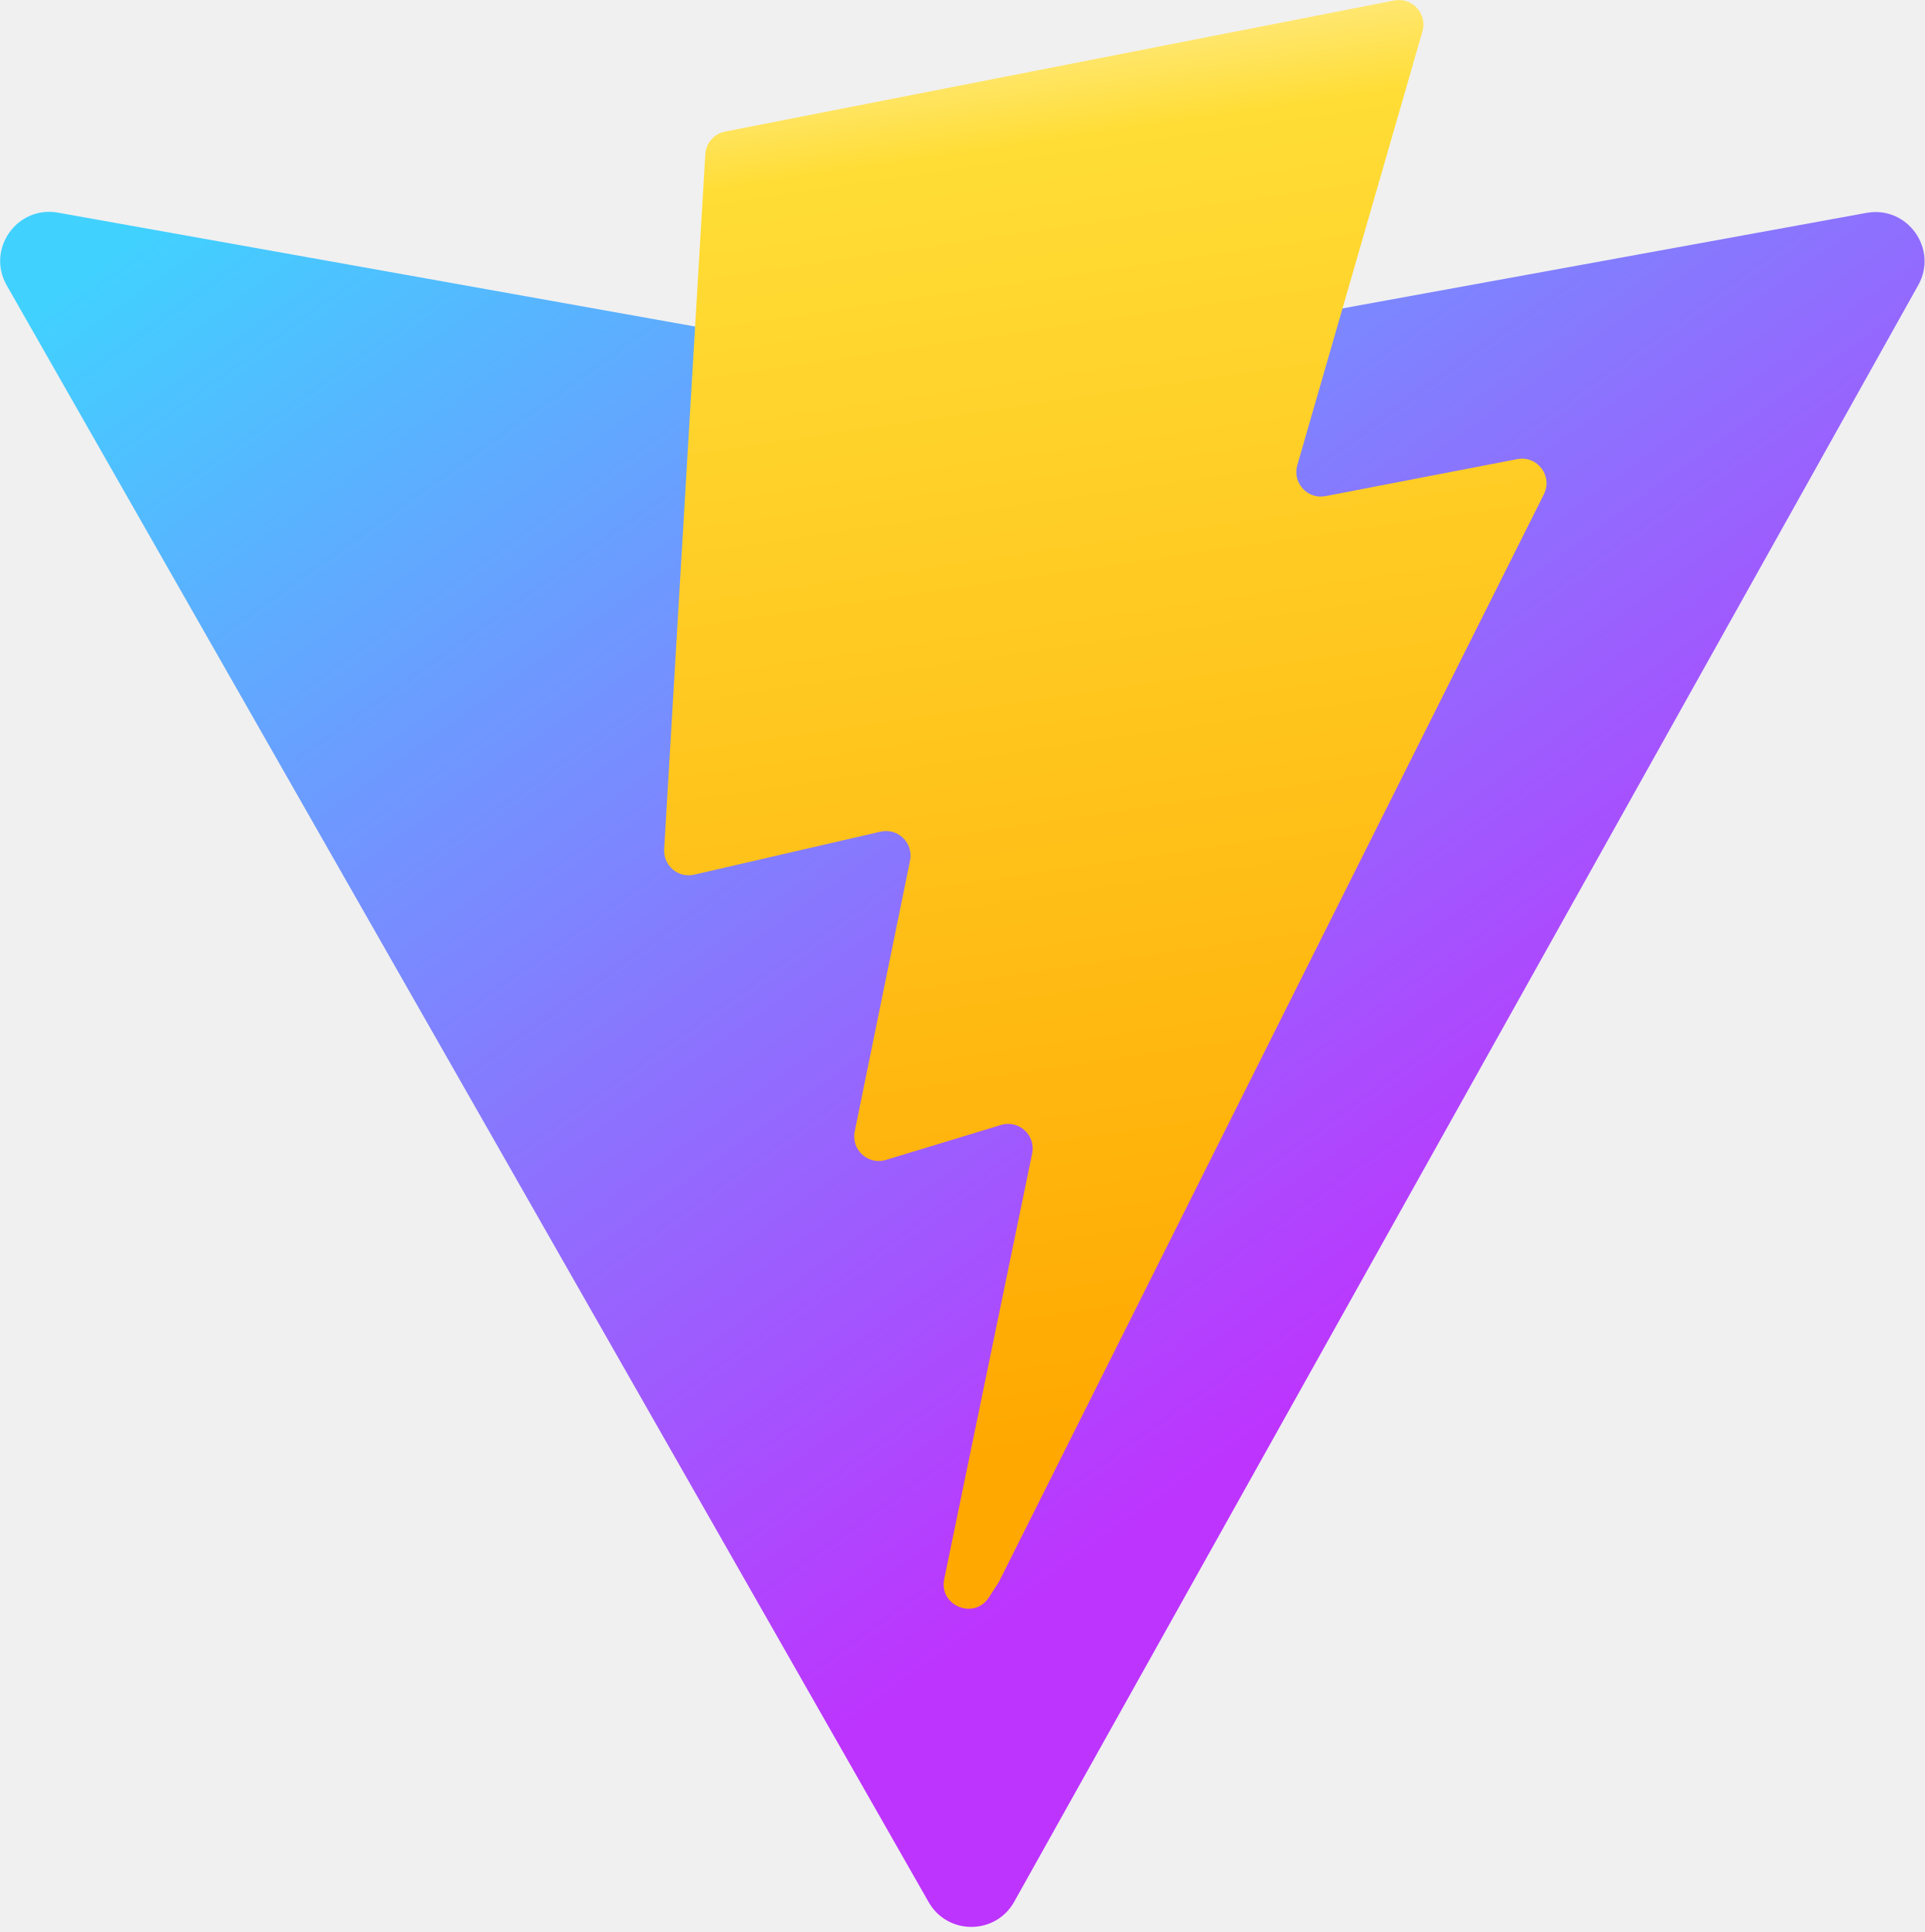
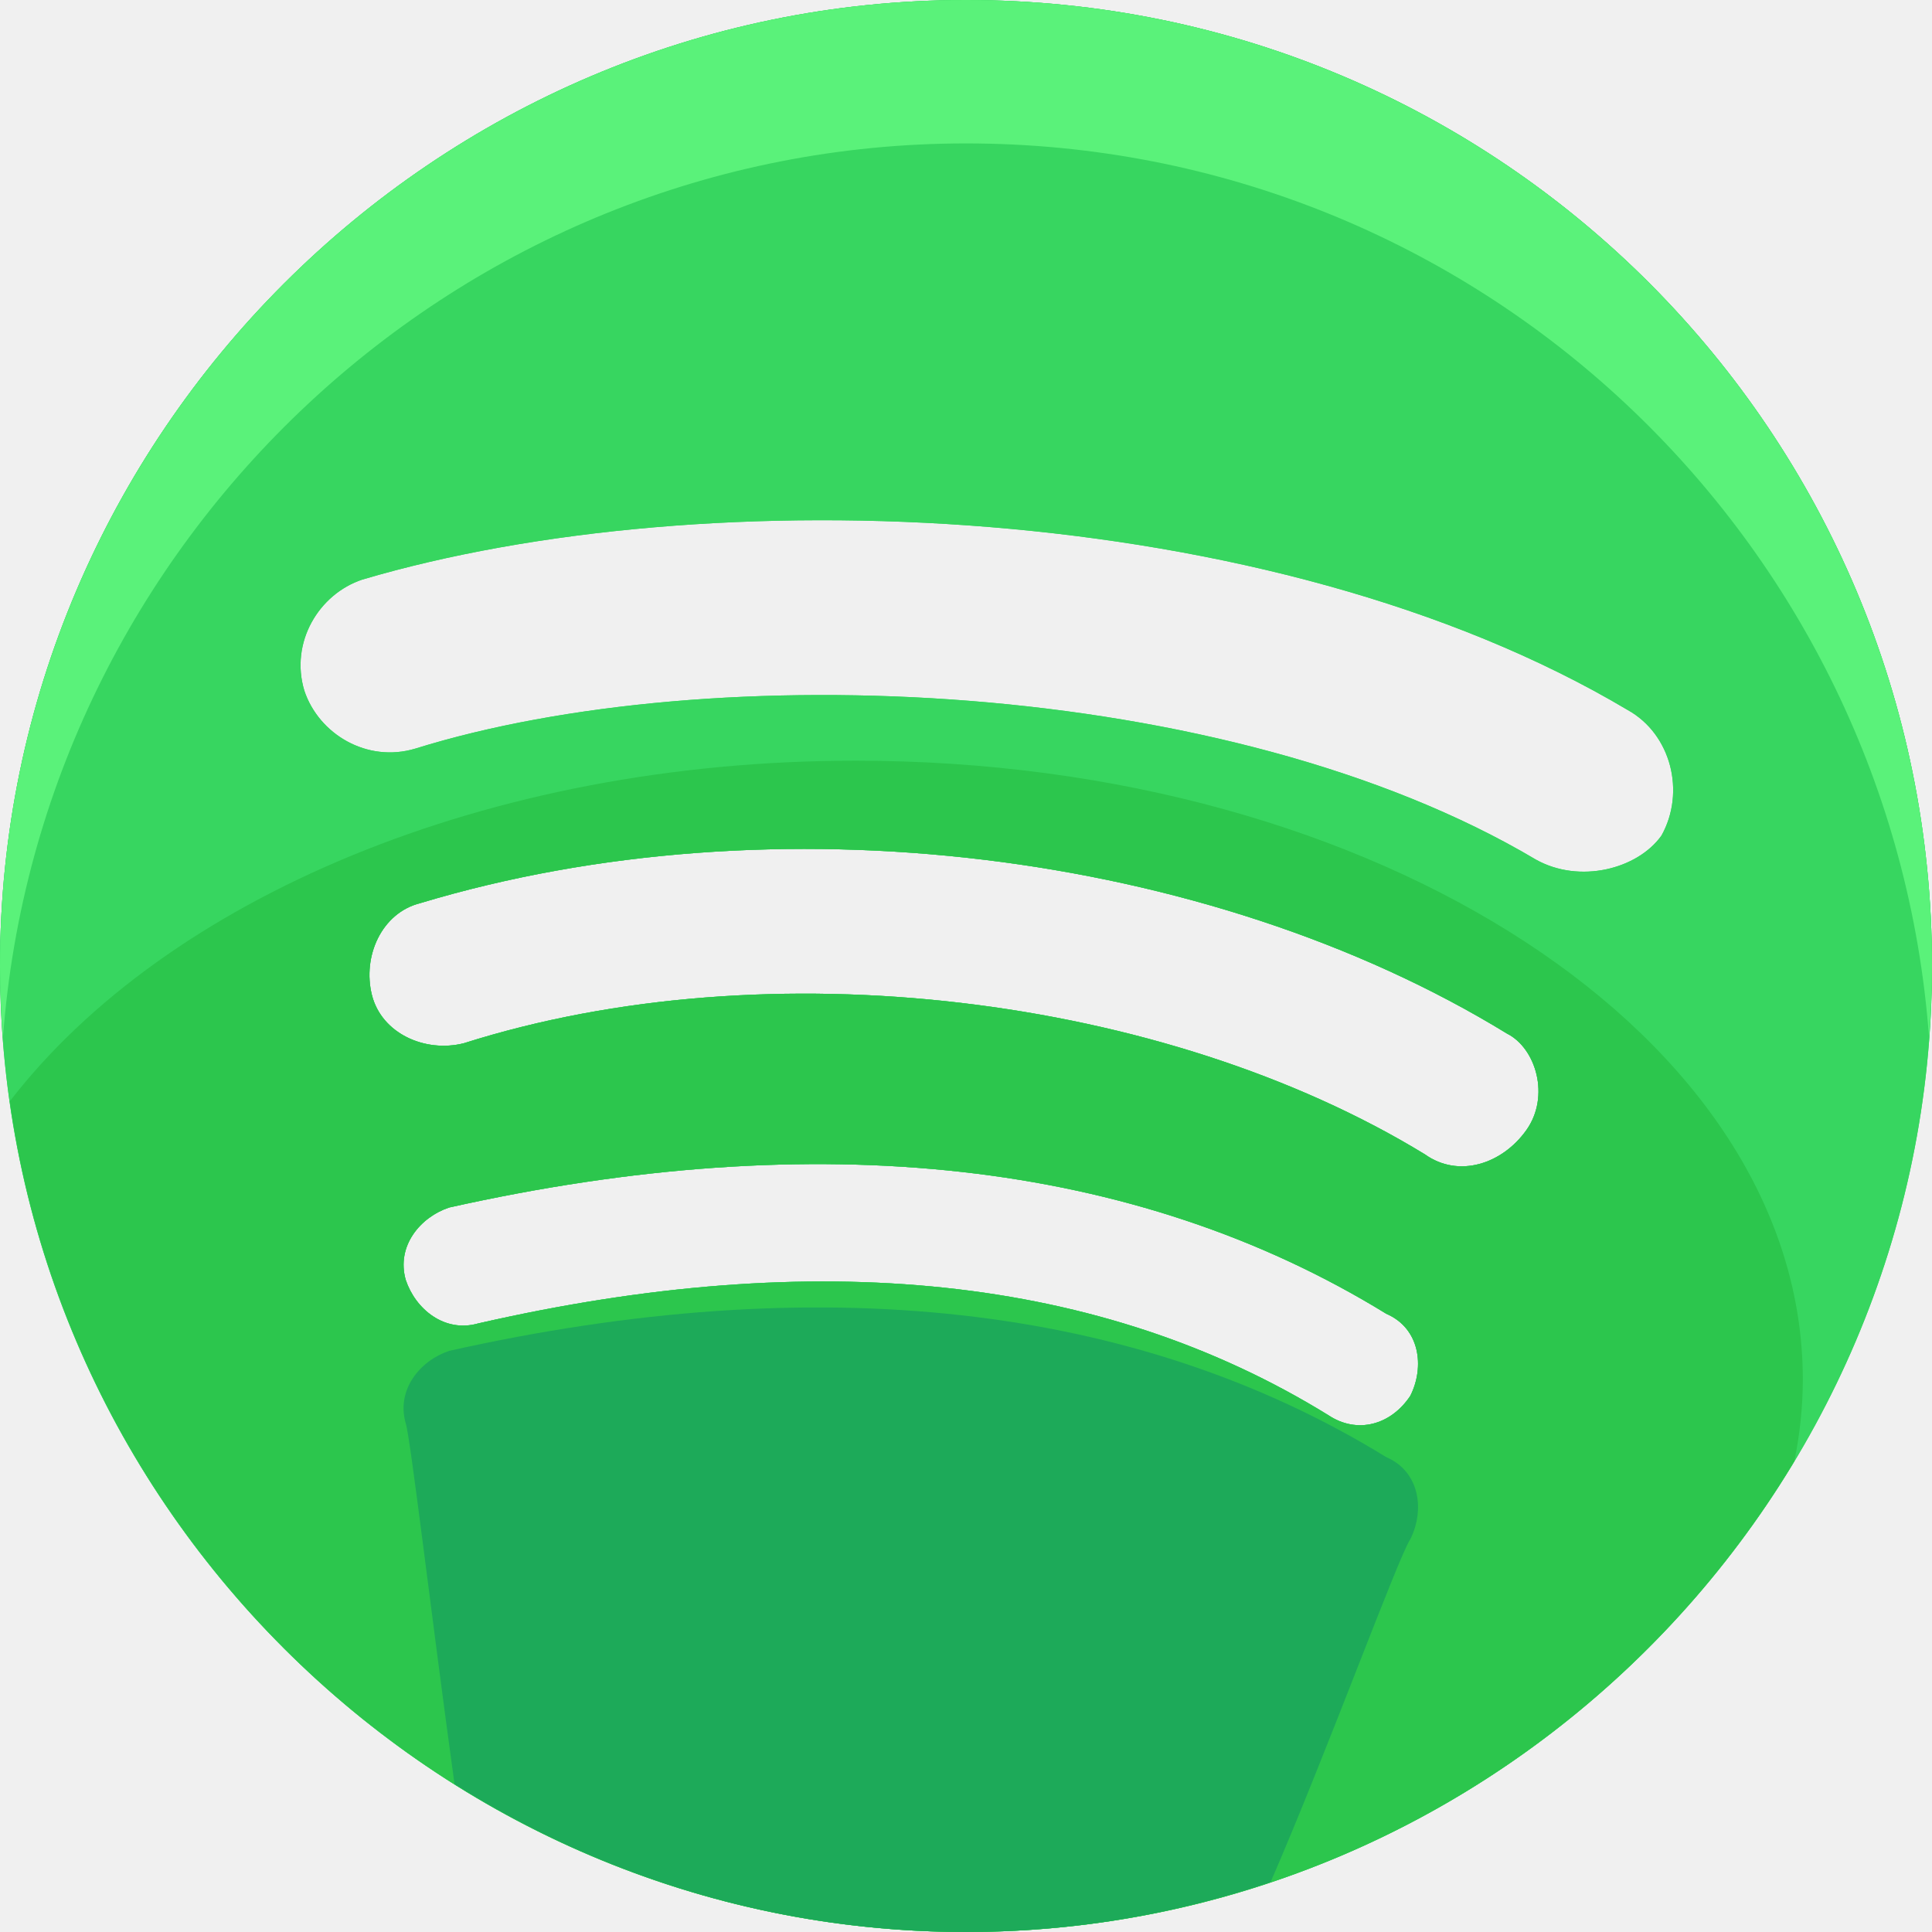
- <svg xmlns="http://www.w3.org/2000/svg" aria-hidden="true" role="img" class="iconify iconify--logos" width="31.88" height="32" preserveAspectRatio="xMidYMid meet" viewBox="0 0 256 257">
+ <svg xmlns="http://www.w3.org/2000/svg" width="30" height="30" viewBox="0 0 30 30" fill="none">
+   <g clip-path="url(#clip0_435_45)">
+     <path d="M15 0C6.75 0 0 6.75 0 15C0 23.25 6.75 30 15 30C23.25 30 30 23.25 30 15C30 6.75 23.326 0 15 0ZM21.899 21.674C21.601 22.125 21.076 22.275 20.625 21.974C17.1 19.799 12.675 19.35 7.426 20.55C6.9 20.7 6.45 20.325 6.3 19.875C6.15 19.35 6.525 18.899 6.975 18.75C12.675 17.475 17.625 18 21.526 20.4C22.049 20.625 22.125 21.225 21.899 21.674ZM23.7 17.55C23.326 18.075 22.649 18.299 22.125 17.924C18.075 15.45 11.925 14.7 7.2 16.2C6.6 16.35 5.925 16.049 5.775 15.45C5.625 14.85 5.925 14.175 6.525 14.024C12 12.375 18.75 13.199 23.4 16.049C23.85 16.274 24.075 17.025 23.7 17.55ZM25.799 12.975C25.425 13.499 24.524 13.725 23.85 13.348C19.05 10.499 11.025 10.2 6.45 11.624C5.7 11.85 4.95 11.399 4.726 10.725C4.5 9.975 4.95 9.225 5.625 9C10.95 7.425 19.726 7.724 25.275 11.025C25.95 11.4 26.176 12.3 25.799 12.975Z" fill="#37D660" />
+     <path d="M15 0C6.75 0 0 6.75 0 15C0 23.25 6.75 30 15 30C23.25 30 30 23.25 30 15C30 6.75 23.326 0 15 0ZM21.899 21.674C21.601 22.125 21.076 22.275 20.625 21.974C17.1 19.799 12.675 19.35 7.426 20.55C6.9 20.7 6.45 20.325 6.3 19.875C6.15 19.35 6.525 18.899 6.975 18.75C12.675 17.475 17.625 18 21.526 20.4C22.049 20.625 22.125 21.225 21.899 21.674ZM23.7 17.55C23.326 18.075 22.649 18.299 22.125 17.924C18.075 15.45 11.925 14.7 7.2 16.2C6.6 16.35 5.925 16.049 5.775 15.45C5.625 14.85 5.925 14.175 6.525 14.024C12 12.375 18.75 13.199 23.4 16.049C23.85 16.274 24.075 17.025 23.7 17.55ZM25.799 12.975C25.425 13.499 24.524 13.725 23.85 13.348C19.05 10.499 11.025 10.2 6.45 11.624C5.7 11.85 4.95 11.399 4.726 10.725C4.5 9.975 4.95 9.225 5.625 9C10.95 7.425 19.726 7.724 25.275 11.025C25.95 11.4 26.176 12.3 25.799 12.975Z" fill="#37D660" />
+     <path d="M13.287 11.812C7.544 11.812 2.572 13.964 0.152 17.101C1.182 24.365 7.463 30 15 30C20.445 30 25.234 27.059 27.863 22.689C27.947 22.274 27.994 21.852 27.994 21.422C27.994 16.114 21.41 11.812 13.287 11.812ZM21.9 21.674C21.601 22.125 21.076 22.275 20.625 21.974C17.1 19.799 12.675 19.35 7.426 20.55C6.9 20.7 6.451 20.325 6.301 19.875C6.15 19.35 6.526 18.899 6.976 18.75C12.675 17.475 17.625 18 21.526 20.4C22.05 20.625 22.125 21.225 21.9 21.674ZM23.7 17.55C23.326 18.075 22.65 18.299 22.125 17.924C18.075 15.45 11.925 14.7 7.2 16.2C6.601 16.35 5.925 16.049 5.775 15.45C5.625 14.85 5.925 14.175 6.525 14.024C12 12.375 18.75 13.199 23.4 16.049C23.85 16.274 24.075 17.025 23.7 17.55Z" fill="#2CC64D" />
+     <path d="M15 2.227C22.947 2.227 29.384 8.377 29.954 16.11C29.982 15.743 30 15.373 30 15C30 6.75 23.326 0 15 0C6.75 0 0 6.75 0 15C0 15.374 0.018 15.746 0.046 16.113C0.621 8.378 7.125 2.227 15 2.227Z" fill="#5AF27A" />
+     <path d="M19.729 29.227C20.606 27.209 21.706 24.192 21.899 23.901C22.125 23.451 22.049 22.851 21.525 22.626C17.625 20.226 12.675 19.701 6.975 20.976C6.525 21.126 6.15 21.576 6.3 22.101C6.375 22.329 6.694 25.07 7.058 27.704C9.365 29.156 12.088 30 15 30C16.651 30 18.24 29.726 19.729 29.227Z" fill="#1DAA59" />
+   </g>
  <defs>
-     <linearGradient id="IconifyId1813088fe1fbc01fb466" x1="-.828%" x2="57.636%" y1="7.652%" y2="78.411%">
-       <stop offset="0%" stop-color="#41D1FF" />
-       <stop offset="100%" stop-color="#BD34FE" />
-     </linearGradient>
-     <linearGradient id="IconifyId1813088fe1fbc01fb467" x1="43.376%" x2="50.316%" y1="2.242%" y2="89.03%">
-       <stop offset="0%" stop-color="#FFEA83" />
-       <stop offset="8.333%" stop-color="#FFDD35" />
-       <stop offset="100%" stop-color="#FFA800" />
-     </linearGradient>
+     <clipPath id="clip0_435_45">
+       <rect width="30" height="30" fill="white" />
+     </clipPath>
  </defs>
-   <path fill="url(#IconifyId1813088fe1fbc01fb466)" d="M255.153 37.938L134.897 252.976c-2.483 4.44-8.862 4.466-11.382.048L.875 37.958c-2.746-4.814 1.371-10.646 6.827-9.67l120.385 21.517a6.537 6.537 0 0 0 2.322-.004l117.867-21.483c5.438-.991 9.574 4.796 6.877 9.62Z" />
-   <path fill="url(#IconifyId1813088fe1fbc01fb467)" d="M185.432.063L96.44 17.501a3.268 3.268 0 0 0-2.634 3.014l-5.474 92.456a3.268 3.268 0 0 0 3.997 3.378l24.777-5.718c2.318-.535 4.413 1.507 3.936 3.838l-7.361 36.047c-.495 2.426 1.782 4.5 4.151 3.78l15.304-4.649c2.372-.72 4.652 1.36 4.15 3.788l-11.698 56.621c-.732 3.542 3.979 5.473 5.943 2.437l1.313-2.028l72.516-144.72c1.215-2.423-.88-5.186-3.54-4.672l-25.505 4.922c-2.396.462-4.435-1.77-3.759-4.114l16.646-57.705c.677-2.35-1.37-4.583-3.769-4.113Z" />
</svg>
